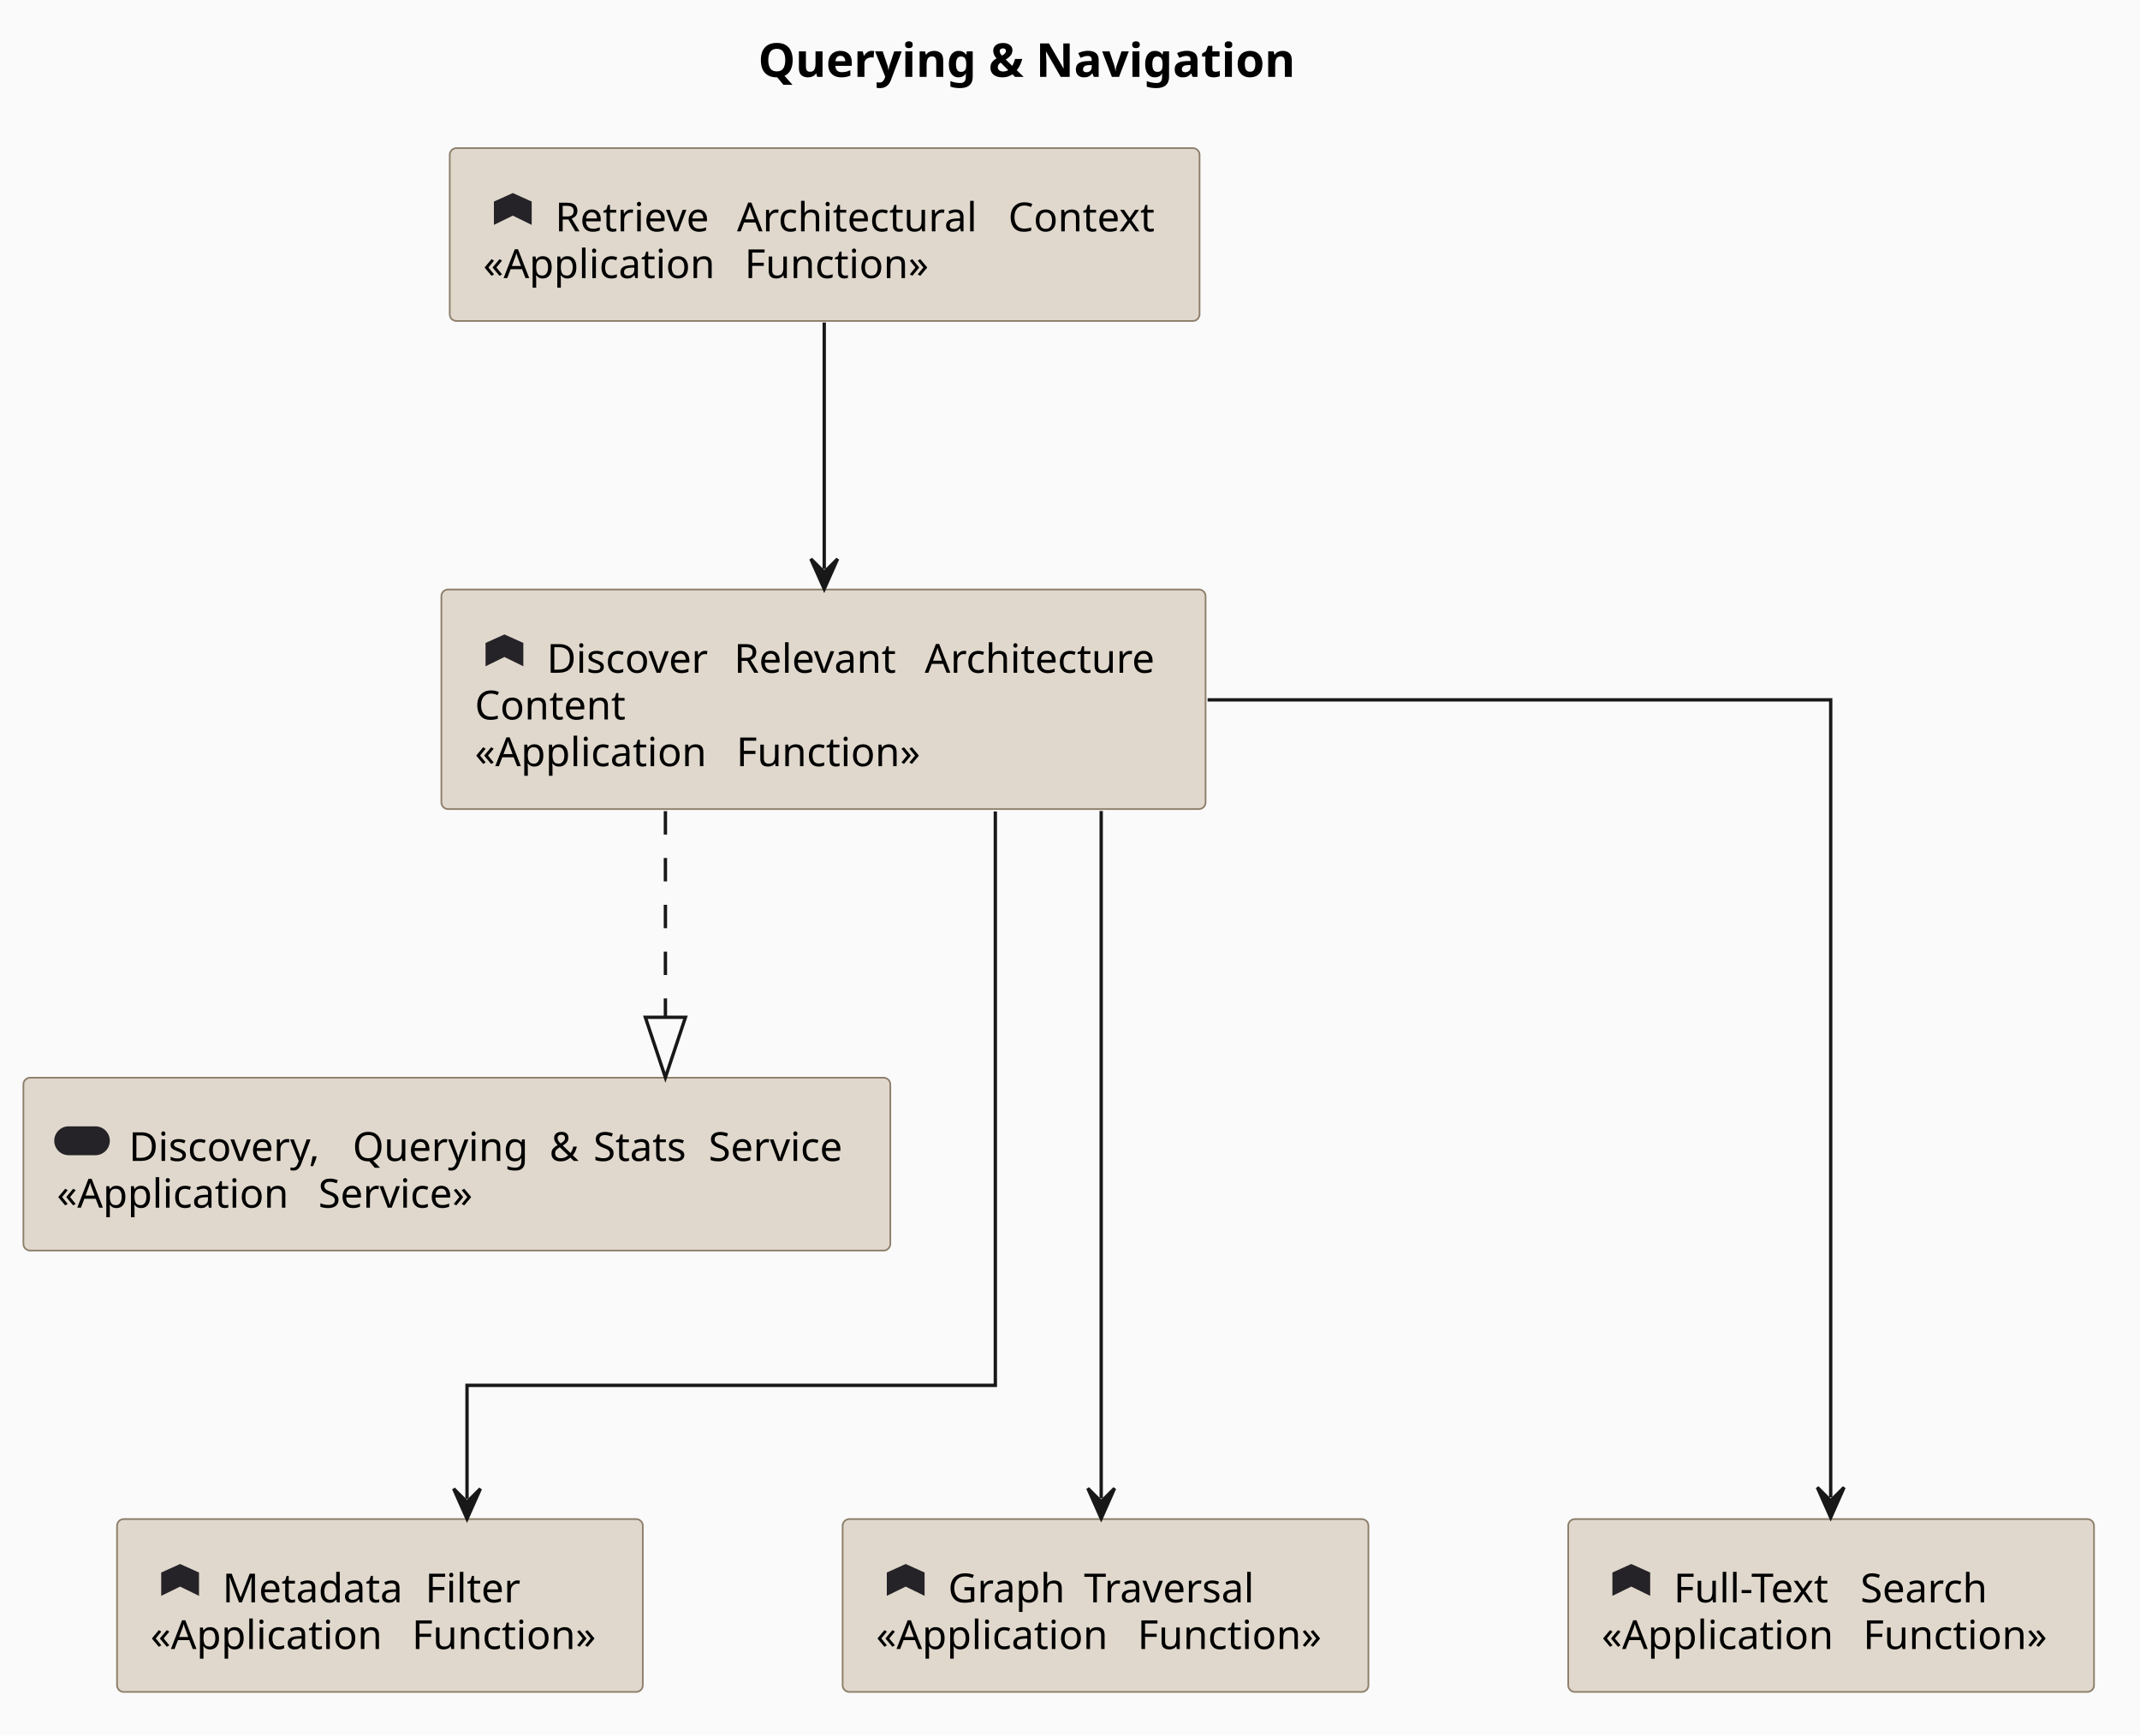
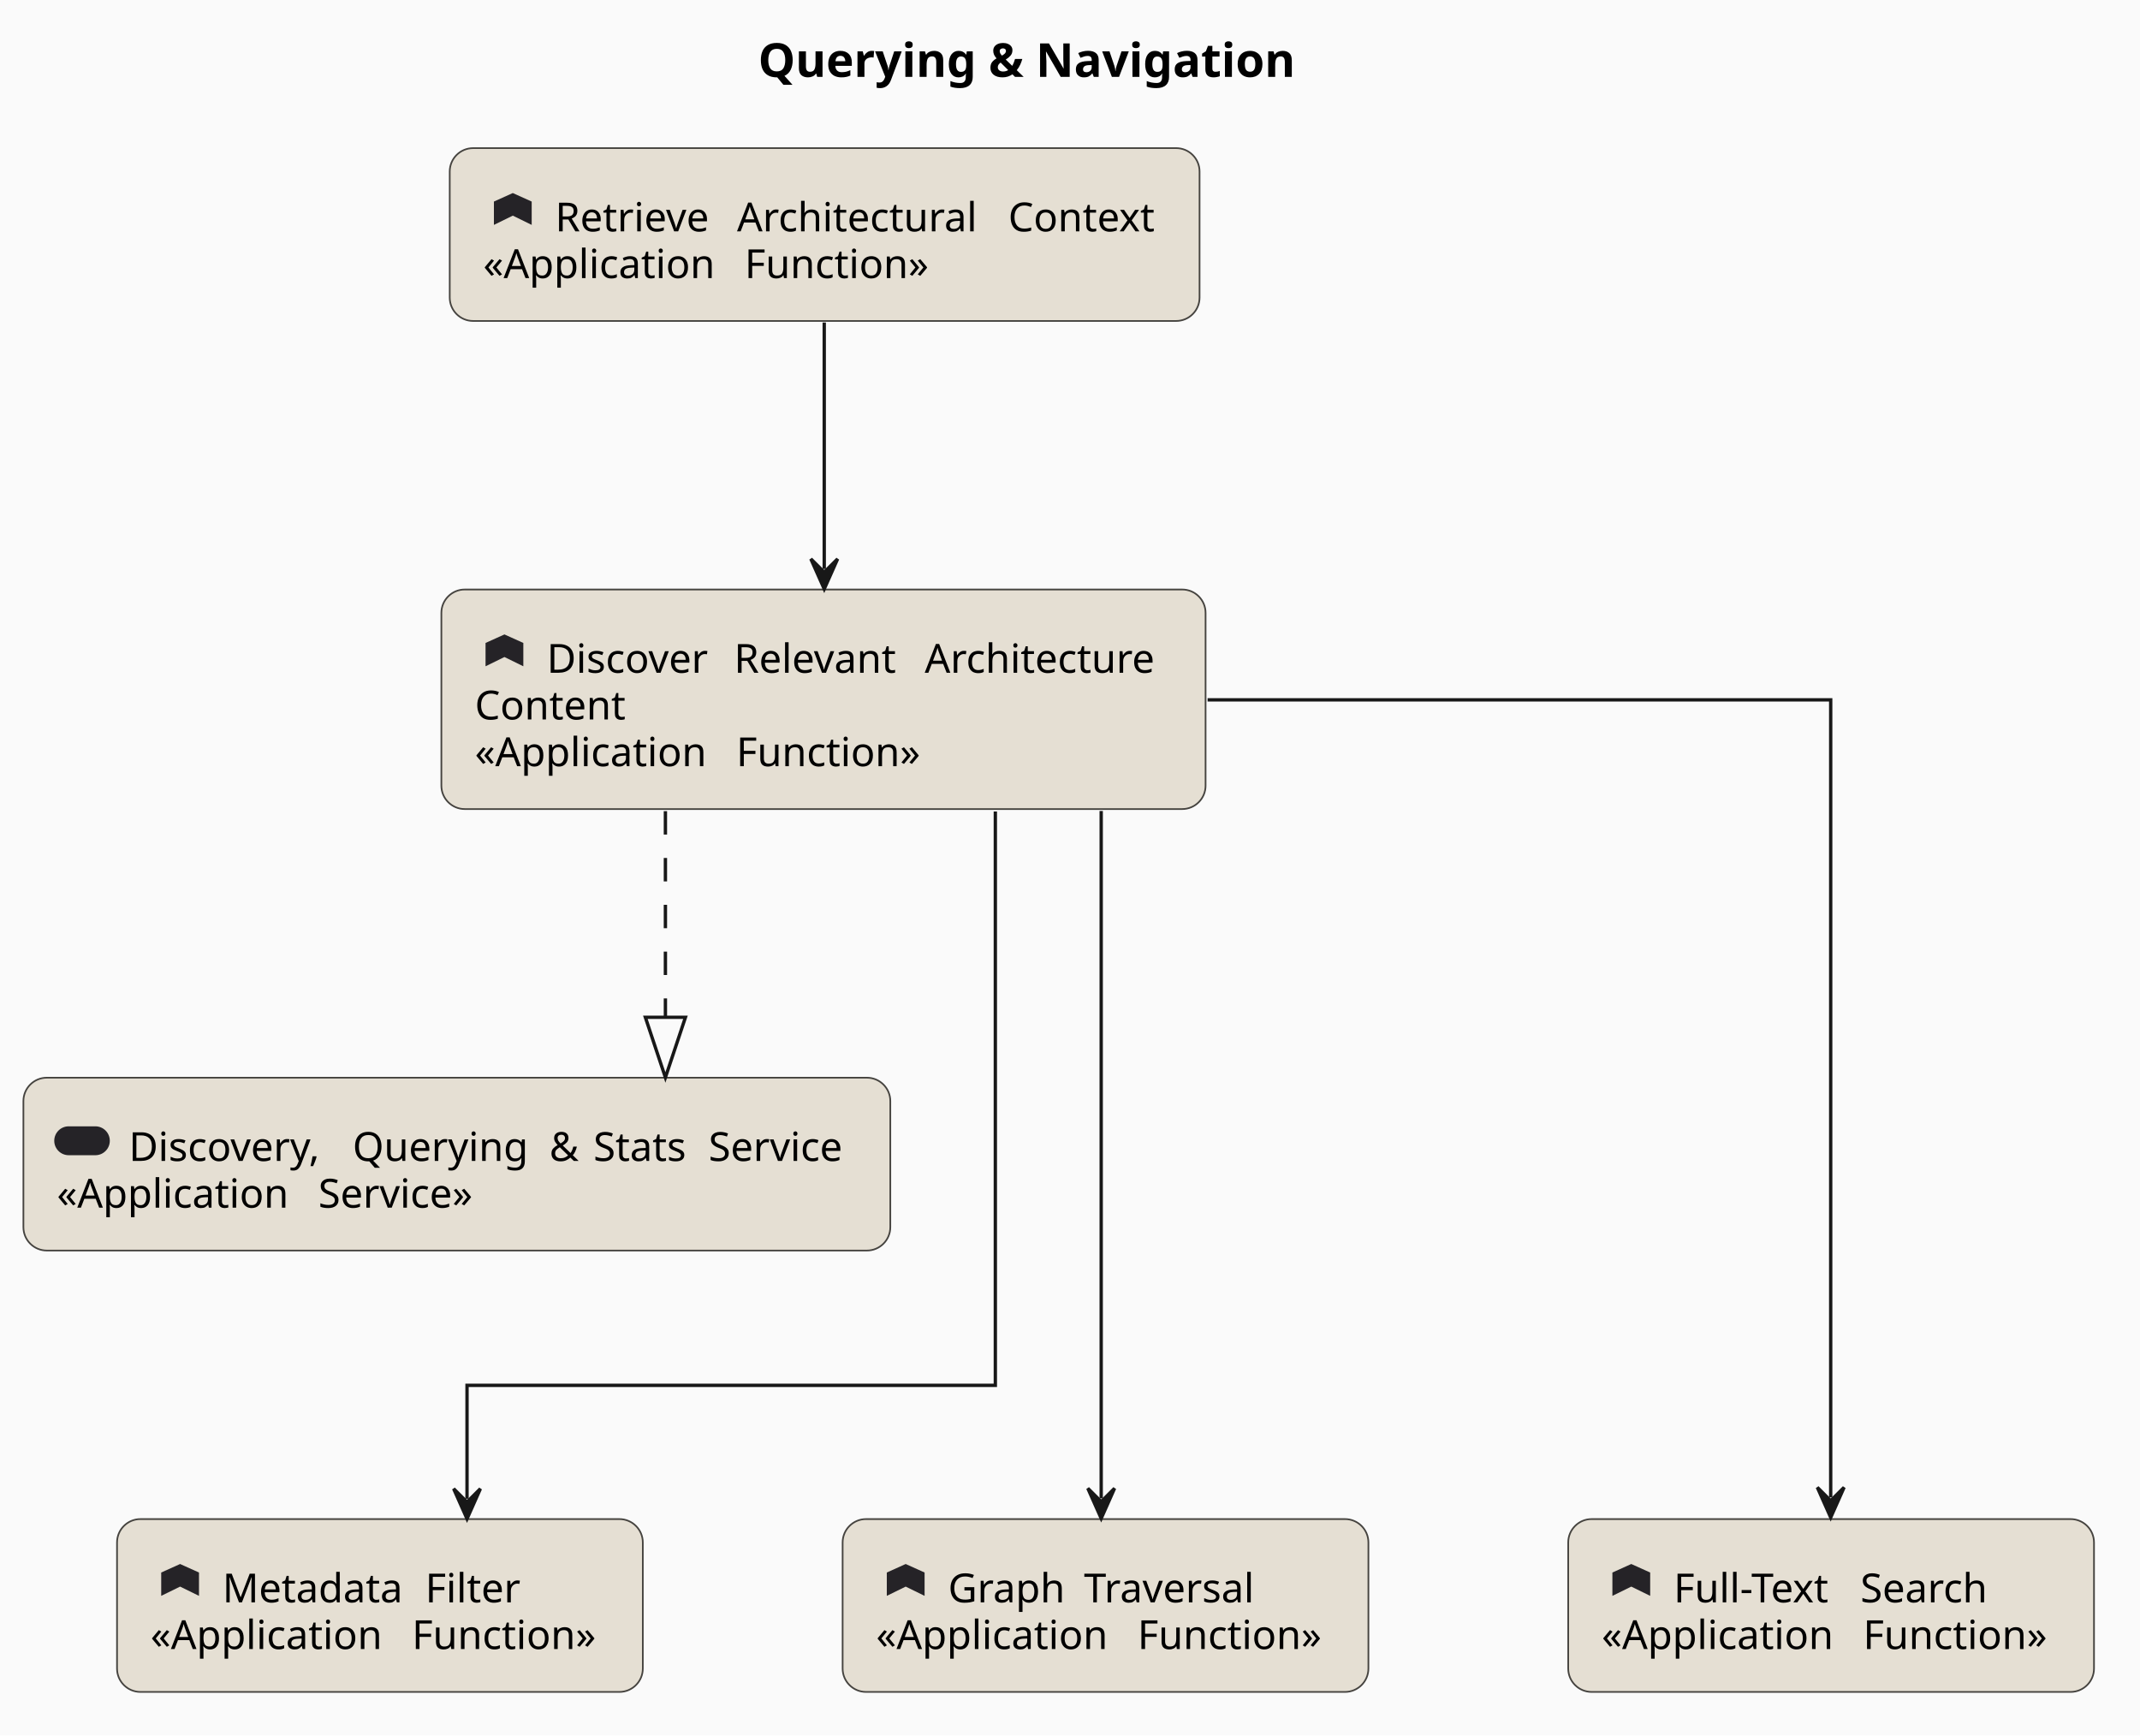
<svg xmlns="http://www.w3.org/2000/svg" contentStyleType="text/css" data-diagram-type="DESCRIPTION" height="519px" preserveAspectRatio="none" style="width:640px;height:519px;background:#FAFAFA;" version="1.1" viewBox="0 0 640 519" width="640px" zoomAndPan="magnify">
  <defs />
  <g>
    <rect fill="#FAFAFA" height="519" style="stroke:none;stroke-width:1;" width="640" x="0" y="0" />
-     <g class="title" data-source-line="156">
+     <g class="title" data-source-line="160">
      <text fill="#000000" font-family="sans-serif" font-size="14" font-weight="700" lengthAdjust="spacing" textLength="179.772" x="226.736" y="22.995">Querying &amp; Navigation</text>
    </g>
-     <g class="entity" data-qualified-name="FNC_3seqIw" data-source-line="158" id="ent0002">
-       <rect fill="#E0D8CC" height="51.692" rx="2" ry="2" style="stroke:#8C7E6A;stroke-width:0.5;" width="224.245" x="134.5" y="44.297" />
+     <g class="entity" data-qualified-name="FNC_3seqIw" data-source-line="162" id="ent0002">
+       <rect fill="#E5DFD3" height="51.692" rx="7" ry="7" style="stroke:#45433F;stroke-width:0.5;" width="224.245" x="134.5" y="44.297" />
      <path d="M147.712,67.257 L147.712,60.278 L153.362,57.731 L159.011,60.278 L159.011,67.257 L153.362,64.488" fill="#252327" style="stroke:none;stroke-width:0.5;" />
      <text fill="#000000" font-family="sans-serif" font-size="12" lengthAdjust="spacing" textLength="3.814" x="162.223" y="69.19"> </text>
      <text fill="#000000" font-family="sans-serif" font-size="12" lengthAdjust="spacing" textLength="50.56" x="166.037" y="69.19">Retrieve</text>
      <text fill="#000000" font-family="sans-serif" font-size="12" lengthAdjust="spacing" textLength="3.814" x="216.598" y="69.19"> </text>
      <text fill="#000000" font-family="sans-serif" font-size="12" lengthAdjust="spacing" textLength="77.297" x="220.412" y="69.19">Architectural</text>
      <text fill="#000000" font-family="sans-serif" font-size="12" lengthAdjust="spacing" textLength="3.814" x="297.709" y="69.19"> </text>
      <text fill="#000000" font-family="sans-serif" font-size="12" lengthAdjust="spacing" textLength="47.221" x="301.524" y="69.19">Context</text>
      <text fill="#000000" font-family="sans-serif" font-size="12" lengthAdjust="spacing" textLength="74.391" x="144.5" y="83.159">«Application</text>
      <text fill="#000000" font-family="sans-serif" font-size="12" lengthAdjust="spacing" textLength="3.814" x="218.891" y="83.159"> </text>
      <text fill="#000000" font-family="sans-serif" font-size="12" lengthAdjust="spacing" textLength="59.039" x="222.705" y="83.159">Function»</text>
    </g>
-     <g class="entity" data-qualified-name="FNC_lLdx12" data-source-line="160" id="ent0003">
-       <rect fill="#E0D8CC" height="65.661" rx="2" ry="2" style="stroke:#8C7E6A;stroke-width:0.5;" width="228.545" x="132" y="176.297" />
+     <g class="entity" data-qualified-name="FNC_lLdx12" data-source-line="164" id="ent0003">
+       <rect fill="#E5DFD3" height="65.661" rx="7" ry="7" style="stroke:#45433F;stroke-width:0.5;" width="228.545" x="132" y="176.297" />
      <path d="M145.212,199.257 L145.212,192.278 L150.862,189.731 L156.511,192.278 L156.511,199.257 L150.862,196.488" fill="#252327" style="stroke:none;stroke-width:0.5;" />
      <text fill="#000000" font-family="sans-serif" font-size="12" lengthAdjust="spacing" textLength="3.814" x="159.723" y="201.19"> </text>
      <text fill="#000000" font-family="sans-serif" font-size="12" lengthAdjust="spacing" textLength="52.184" x="163.537" y="201.19">Discover</text>
      <text fill="#000000" font-family="sans-serif" font-size="12" lengthAdjust="spacing" textLength="3.814" x="215.721" y="201.19"> </text>
      <text fill="#000000" font-family="sans-serif" font-size="12" lengthAdjust="spacing" textLength="53.203" x="219.536" y="201.19">Relevant</text>
      <text fill="#000000" font-family="sans-serif" font-size="12" lengthAdjust="spacing" textLength="3.814" x="272.739" y="201.19"> </text>
      <text fill="#000000" font-family="sans-serif" font-size="12" lengthAdjust="spacing" textLength="73.992" x="276.553" y="201.19">Architecture</text>
      <text fill="#000000" font-family="sans-serif" font-size="12" lengthAdjust="spacing" textLength="47.725" x="142" y="215.159">Content</text>
      <text fill="#000000" font-family="sans-serif" font-size="12" lengthAdjust="spacing" textLength="74.391" x="142" y="229.127">«Application</text>
      <text fill="#000000" font-family="sans-serif" font-size="12" lengthAdjust="spacing" textLength="3.814" x="216.391" y="229.127"> </text>
      <text fill="#000000" font-family="sans-serif" font-size="12" lengthAdjust="spacing" textLength="59.039" x="220.205" y="229.127">Function»</text>
    </g>
-     <g class="entity" data-qualified-name="SRV_Qr8St8" data-source-line="162" id="ent0004">
-       <rect fill="#E0D8CC" height="51.692" rx="2" ry="2" style="stroke:#8C7E6A;stroke-width:0.5;" width="259.26" x="7" y="322.297" />
+     <g class="entity" data-qualified-name="SRV_Qr8St8" data-source-line="166" id="ent0004">
+       <rect fill="#E5DFD3" height="51.692" rx="7" ry="7" style="stroke:#45433F;stroke-width:0.5;" width="259.26" x="7" y="322.297" />
      <path d="M20.545,336.838 L28.52,336.838 A3.102,3.102 0 0 1 28.52,345.478 L20.545,345.478 A3.102,3.102 0 0 1 20.545,336.838" fill="#252327" style="stroke:none;stroke-width:0.5;" />
      <text fill="#000000" font-family="sans-serif" font-size="12" lengthAdjust="spacing" textLength="3.814" x="34.723" y="347.19"> </text>
      <text fill="#000000" font-family="sans-serif" font-size="12" lengthAdjust="spacing" textLength="63.1" x="38.538" y="347.19">Discovery,</text>
      <text fill="#000000" font-family="sans-serif" font-size="12" lengthAdjust="spacing" textLength="3.814" x="101.637" y="347.19"> </text>
      <text fill="#000000" font-family="sans-serif" font-size="12" lengthAdjust="spacing" textLength="55.025" x="105.452" y="347.19">Querying</text>
      <text fill="#000000" font-family="sans-serif" font-size="12" lengthAdjust="spacing" textLength="3.814" x="160.477" y="347.19"> </text>
      <text fill="#000000" font-family="sans-serif" font-size="12" lengthAdjust="spacing" textLength="9.357" x="164.291" y="347.19">&amp;</text>
      <text fill="#000000" font-family="sans-serif" font-size="12" lengthAdjust="spacing" textLength="3.814" x="173.649" y="347.19"> </text>
      <text fill="#000000" font-family="sans-serif" font-size="12" lengthAdjust="spacing" textLength="30.633" x="177.463" y="347.19">Stats</text>
      <text fill="#000000" font-family="sans-serif" font-size="12" lengthAdjust="spacing" textLength="3.814" x="208.096" y="347.19"> </text>
      <text fill="#000000" font-family="sans-serif" font-size="12" lengthAdjust="spacing" textLength="44.35" x="211.911" y="347.19">Service</text>
      <text fill="#000000" font-family="sans-serif" font-size="12" lengthAdjust="spacing" textLength="74.391" x="17" y="361.159">«Application</text>
      <text fill="#000000" font-family="sans-serif" font-size="12" lengthAdjust="spacing" textLength="3.814" x="91.391" y="361.159"> </text>
      <text fill="#000000" font-family="sans-serif" font-size="12" lengthAdjust="spacing" textLength="51.691" x="95.205" y="361.159">Service»</text>
    </g>
-     <g class="entity" data-qualified-name="FNC_3jpc7O" data-source-line="164" id="ent0005">
-       <rect fill="#E0D8CC" height="51.692" rx="2" ry="2" style="stroke:#8C7E6A;stroke-width:0.5;" width="157.244" x="35" y="454.297" />
+     <g class="entity" data-qualified-name="FNC_3jpc7O" data-source-line="168" id="ent0005">
+       <rect fill="#E5DFD3" height="51.692" rx="7" ry="7" style="stroke:#45433F;stroke-width:0.5;" width="157.244" x="35" y="454.297" />
      <path d="M48.212,477.257 L48.212,470.278 L53.861,467.731 L59.511,470.278 L59.511,477.257 L53.861,474.488" fill="#252327" style="stroke:none;stroke-width:0.5;" />
      <text fill="#000000" font-family="sans-serif" font-size="12" lengthAdjust="spacing" textLength="3.814" x="62.723" y="479.19"> </text>
      <text fill="#000000" font-family="sans-serif" font-size="12" lengthAdjust="spacing" textLength="56.824" x="66.537" y="479.19">Metadata</text>
      <text fill="#000000" font-family="sans-serif" font-size="12" lengthAdjust="spacing" textLength="3.814" x="123.362" y="479.19"> </text>
      <text fill="#000000" font-family="sans-serif" font-size="12" lengthAdjust="spacing" textLength="30.592" x="127.176" y="479.19">Filter</text>
      <text fill="#000000" font-family="sans-serif" font-size="12" lengthAdjust="spacing" textLength="74.391" x="45" y="493.159">«Application</text>
      <text fill="#000000" font-family="sans-serif" font-size="12" lengthAdjust="spacing" textLength="3.814" x="119.391" y="493.159"> </text>
      <text fill="#000000" font-family="sans-serif" font-size="12" lengthAdjust="spacing" textLength="59.039" x="123.205" y="493.159">Function»</text>
    </g>
-     <g class="entity" data-qualified-name="FNC_BdEMPx" data-source-line="165" id="ent0006">
-       <rect fill="#E0D8CC" height="51.692" rx="2" ry="2" style="stroke:#8C7E6A;stroke-width:0.5;" width="157.244" x="252" y="454.297" />
+     <g class="entity" data-qualified-name="FNC_BdEMPx" data-source-line="169" id="ent0006">
+       <rect fill="#E5DFD3" height="51.692" rx="7" ry="7" style="stroke:#45433F;stroke-width:0.5;" width="157.244" x="252" y="454.297" />
      <path d="M265.212,477.257 L265.212,470.278 L270.861,467.731 L276.511,470.278 L276.511,477.257 L270.861,474.488" fill="#252327" style="stroke:none;stroke-width:0.5;" />
      <text fill="#000000" font-family="sans-serif" font-size="12" lengthAdjust="spacing" textLength="3.814" x="279.723" y="479.19"> </text>
      <text fill="#000000" font-family="sans-serif" font-size="12" lengthAdjust="spacing" textLength="36.809" x="283.538" y="479.19">Graph</text>
      <text fill="#000000" font-family="sans-serif" font-size="12" lengthAdjust="spacing" textLength="3.814" x="320.346" y="479.19"> </text>
      <text fill="#000000" font-family="sans-serif" font-size="12" lengthAdjust="spacing" textLength="55.975" x="324.161" y="479.19">Traversal</text>
      <text fill="#000000" font-family="sans-serif" font-size="12" lengthAdjust="spacing" textLength="74.391" x="262" y="493.159">«Application</text>
      <text fill="#000000" font-family="sans-serif" font-size="12" lengthAdjust="spacing" textLength="3.814" x="336.391" y="493.159"> </text>
      <text fill="#000000" font-family="sans-serif" font-size="12" lengthAdjust="spacing" textLength="59.039" x="340.205" y="493.159">Function»</text>
    </g>
-     <g class="entity" data-qualified-name="FNC_bFY40B" data-source-line="166" id="ent0007">
-       <rect fill="#E0D8CC" height="51.692" rx="2" ry="2" style="stroke:#8C7E6A;stroke-width:0.5;" width="157.244" x="469" y="454.297" />
+     <g class="entity" data-qualified-name="FNC_bFY40B" data-source-line="170" id="ent0007">
+       <rect fill="#E5DFD3" height="51.692" rx="7" ry="7" style="stroke:#45433F;stroke-width:0.5;" width="157.244" x="469" y="454.297" />
      <path d="M482.212,477.257 L482.212,470.278 L487.861,467.731 L493.511,470.278 L493.511,477.257 L487.861,474.488" fill="#252327" style="stroke:none;stroke-width:0.5;" />
      <text fill="#000000" font-family="sans-serif" font-size="12" lengthAdjust="spacing" textLength="3.814" x="496.723" y="479.19"> </text>
      <text fill="#000000" font-family="sans-serif" font-size="12" lengthAdjust="spacing" textLength="52.025" x="500.538" y="479.19">Full-Text</text>
      <text fill="#000000" font-family="sans-serif" font-size="12" lengthAdjust="spacing" textLength="3.814" x="552.563" y="479.19"> </text>
      <text fill="#000000" font-family="sans-serif" font-size="12" lengthAdjust="spacing" textLength="41.49" x="556.377" y="479.19">Search</text>
      <text fill="#000000" font-family="sans-serif" font-size="12" lengthAdjust="spacing" textLength="74.391" x="479" y="493.159">«Application</text>
      <text fill="#000000" font-family="sans-serif" font-size="12" lengthAdjust="spacing" textLength="3.814" x="553.391" y="493.159"> </text>
      <text fill="#000000" font-family="sans-serif" font-size="12" lengthAdjust="spacing" textLength="59.039" x="557.205" y="493.159">Function»</text>
    </g>
-     <g class="link" data-entity-1="ent0002" data-entity-2="ent0003" data-link-type="dependency" data-source-line="172" id="lnk11">
+     <g class="link" data-entity-1="ent0002" data-entity-2="ent0003" data-link-type="dependency" data-source-line="176" id="lnk11">
      <path d="M246.5,96.437 C246.5,119.017 246.5,145.737 246.5,170.147" fill="none" id="FNC_3seqIw-to-FNC_lLdx12" style="stroke:#181818;stroke-width:1;" />
      <polygon fill="#181818" points="246.5,176.147,250.5,167.147,246.5,171.147,242.5,167.147,246.5,176.147" style="stroke:#181818;stroke-width:1;" />
    </g>
-     <g class="link" data-entity-1="ent0003" data-entity-2="ent0004" data-link-type="extension" data-source-line="173" id="lnk12">
+     <g class="link" data-entity-1="ent0003" data-entity-2="ent0004" data-link-type="extension" data-source-line="177" id="lnk12">
      <path d="M199,242.587 C199,267.007 199,281.697 199,304.227" fill="none" id="FNC_lLdx12-to-SRV_Qr8St8" style="stroke:#181818;stroke-width:1;stroke-dasharray:7,7;" />
      <polygon fill="none" points="199,322.227,205,304.227,193,304.227,199,322.227" style="stroke:#181818;stroke-width:1;" />
    </g>
-     <g class="link" data-entity-1="ent0003" data-entity-2="ent0006" data-link-type="dependency" data-source-line="174" id="lnk13">
+     <g class="link" data-entity-1="ent0003" data-entity-2="ent0006" data-link-type="dependency" data-source-line="178" id="lnk13">
      <path d="M329.33,242.527 C329.33,297.087 329.33,398.517 329.33,448.097" fill="none" id="FNC_lLdx12-to-FNC_BdEMPx" style="stroke:#181818;stroke-width:1;" />
      <polygon fill="#181818" points="329.33,454.097,333.33,445.097,329.33,449.097,325.33,445.097,329.33,454.097" style="stroke:#181818;stroke-width:1;" />
    </g>
-     <g class="link" data-entity-1="ent0003" data-entity-2="ent0007" data-link-type="dependency" data-source-line="175" id="lnk14">
+     <g class="link" data-entity-1="ent0003" data-entity-2="ent0007" data-link-type="dependency" data-source-line="179" id="lnk14">
      <path d="M361.15,209.297 C446.22,209.297 547.5,209.297 547.5,209.297 C547.5,209.297 547.5,379.627 547.5,447.817" fill="none" id="FNC_lLdx12-to-FNC_bFY40B" style="stroke:#181818;stroke-width:1;" />
      <polygon fill="#181818" points="547.5,453.817,551.5,444.817,547.5,448.817,543.5,444.817,547.5,453.817" style="stroke:#181818;stroke-width:1;" />
    </g>
-     <g class="link" data-entity-1="ent0003" data-entity-2="ent0005" data-link-type="dependency" data-source-line="176" id="lnk15">
+     <g class="link" data-entity-1="ent0003" data-entity-2="ent0005" data-link-type="dependency" data-source-line="180" id="lnk15">
      <path d="M297.67,242.687 C297.67,300.777 297.67,414.297 297.67,414.297 C297.67,414.297 139.67,414.297 139.67,414.297 C139.67,414.297 139.67,429.767 139.67,448.217" fill="none" id="FNC_lLdx12-to-FNC_3jpc7O" style="stroke:#181818;stroke-width:1;" />
      <polygon fill="#181818" points="139.67,454.217,143.67,445.217,139.67,449.217,135.67,445.217,139.67,454.217" style="stroke:#181818;stroke-width:1;" />
    </g>
  </g>
</svg>
